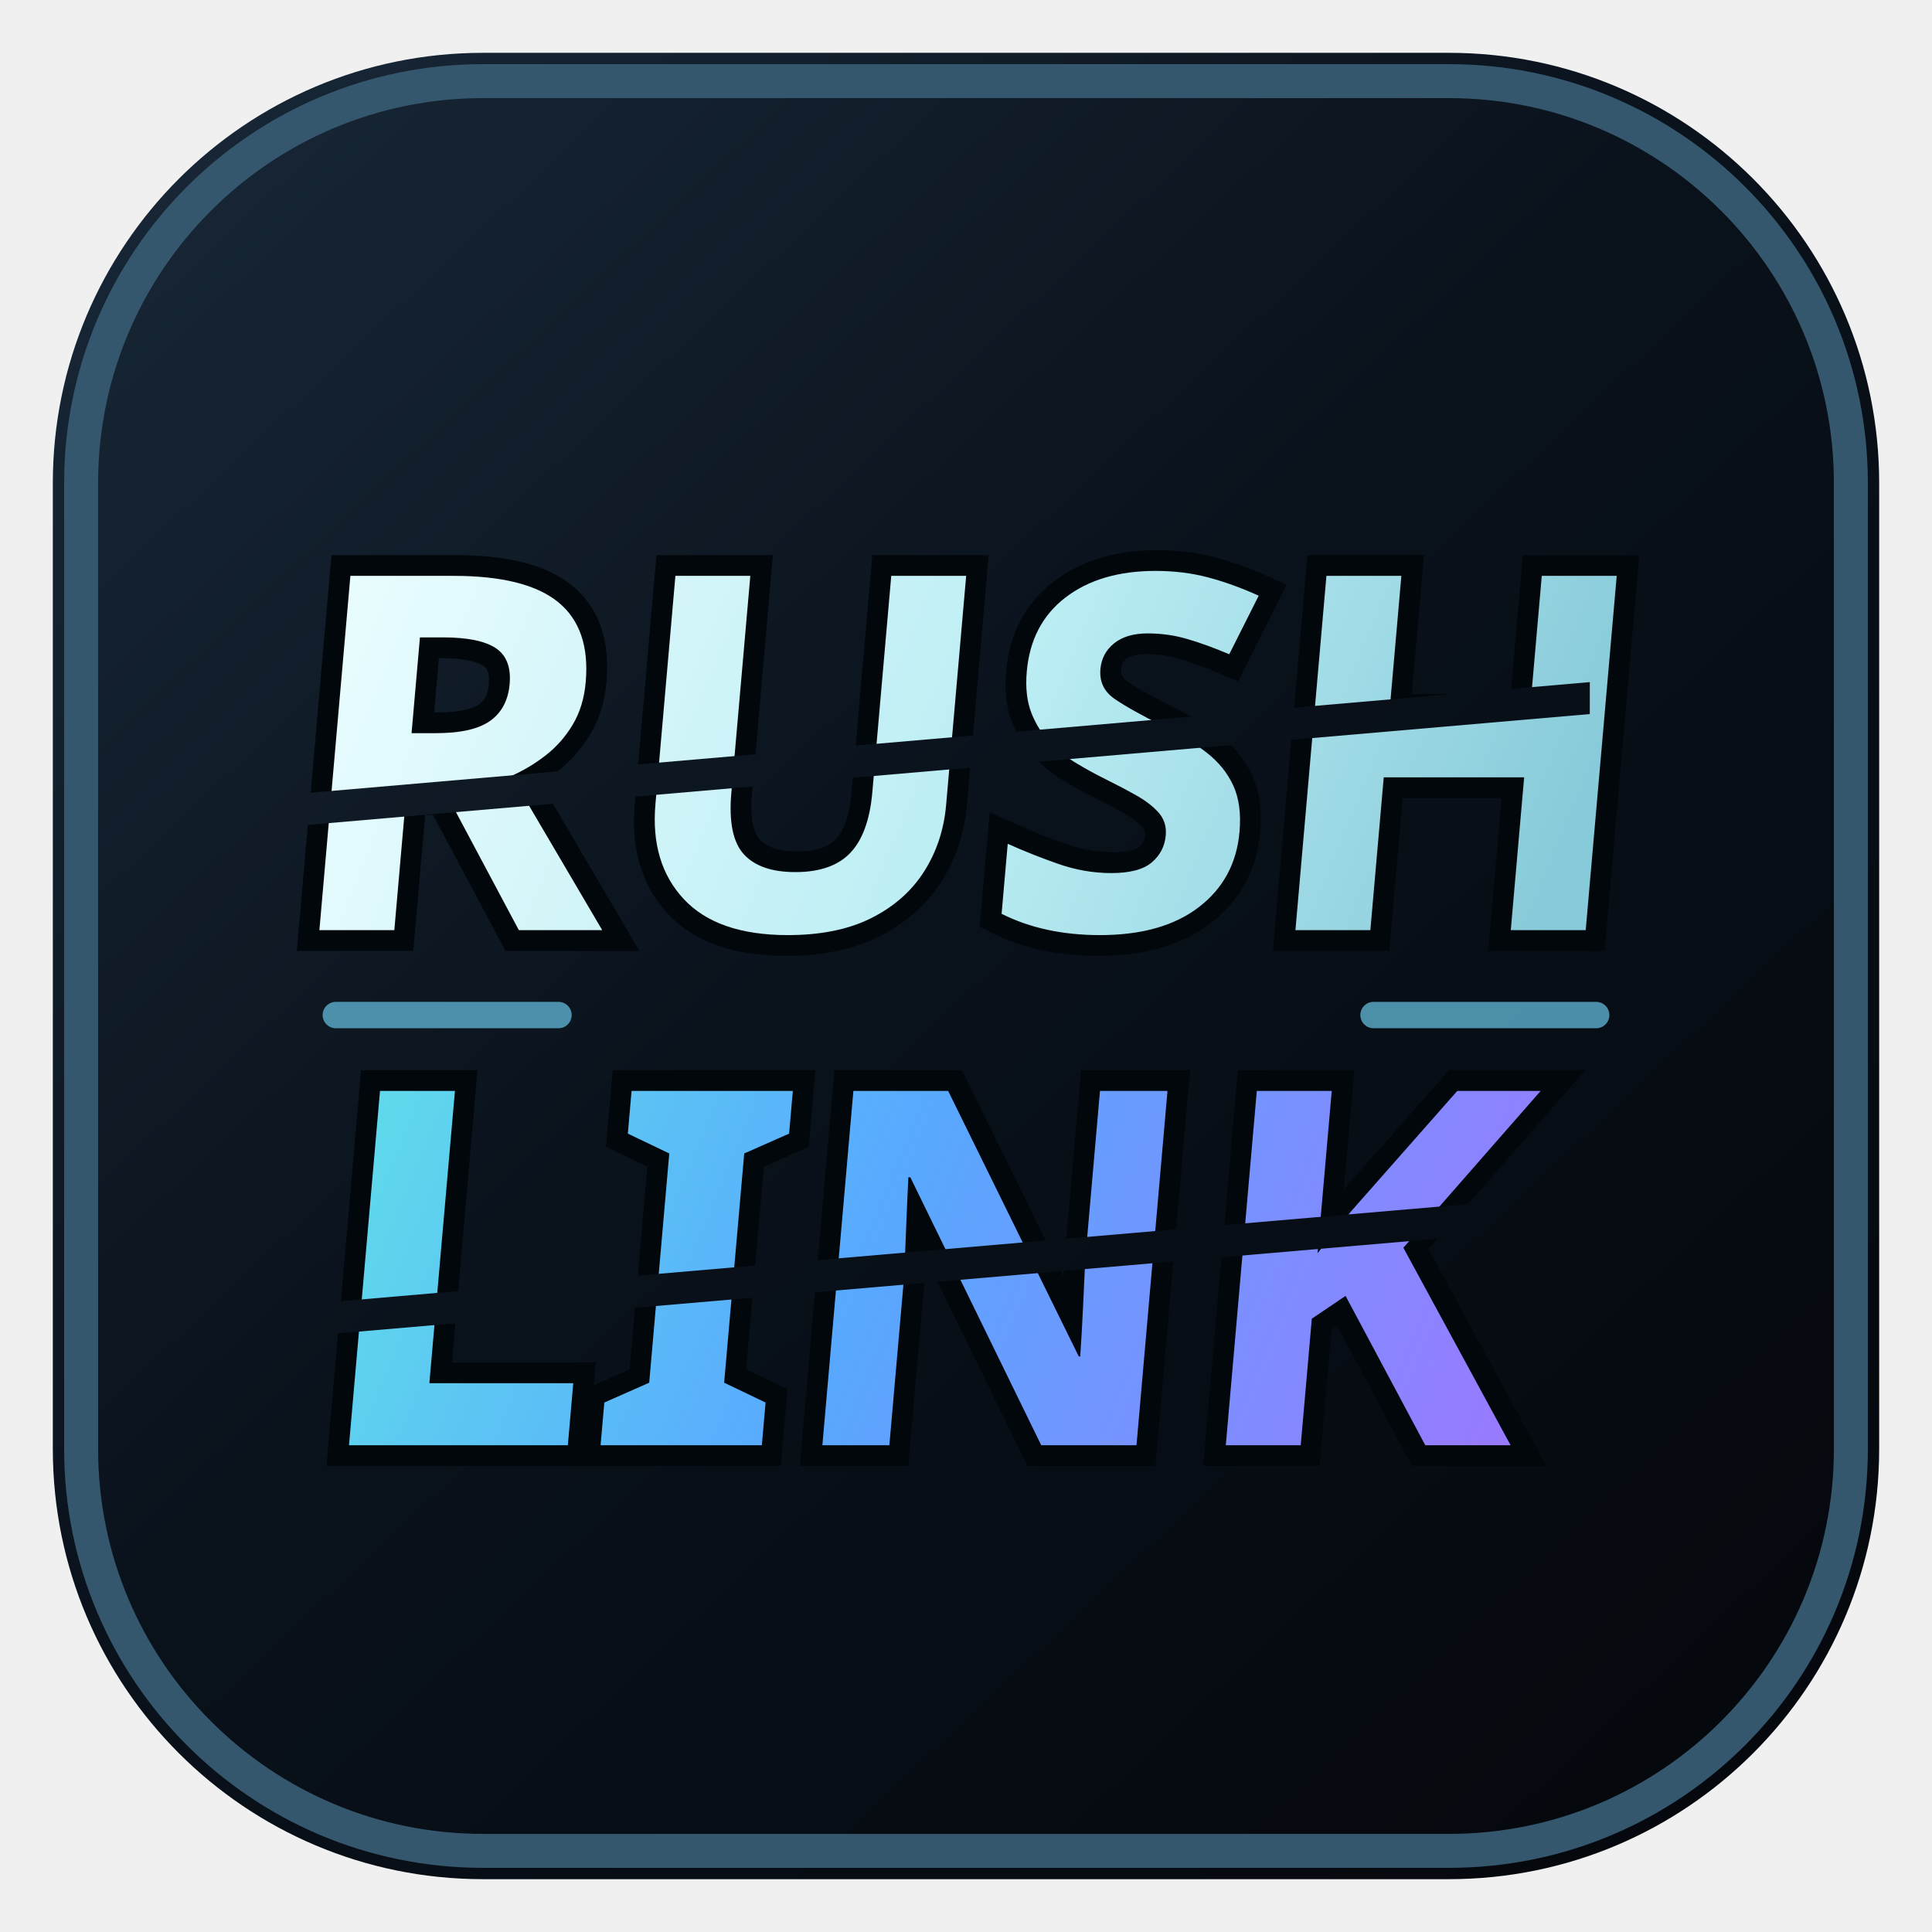
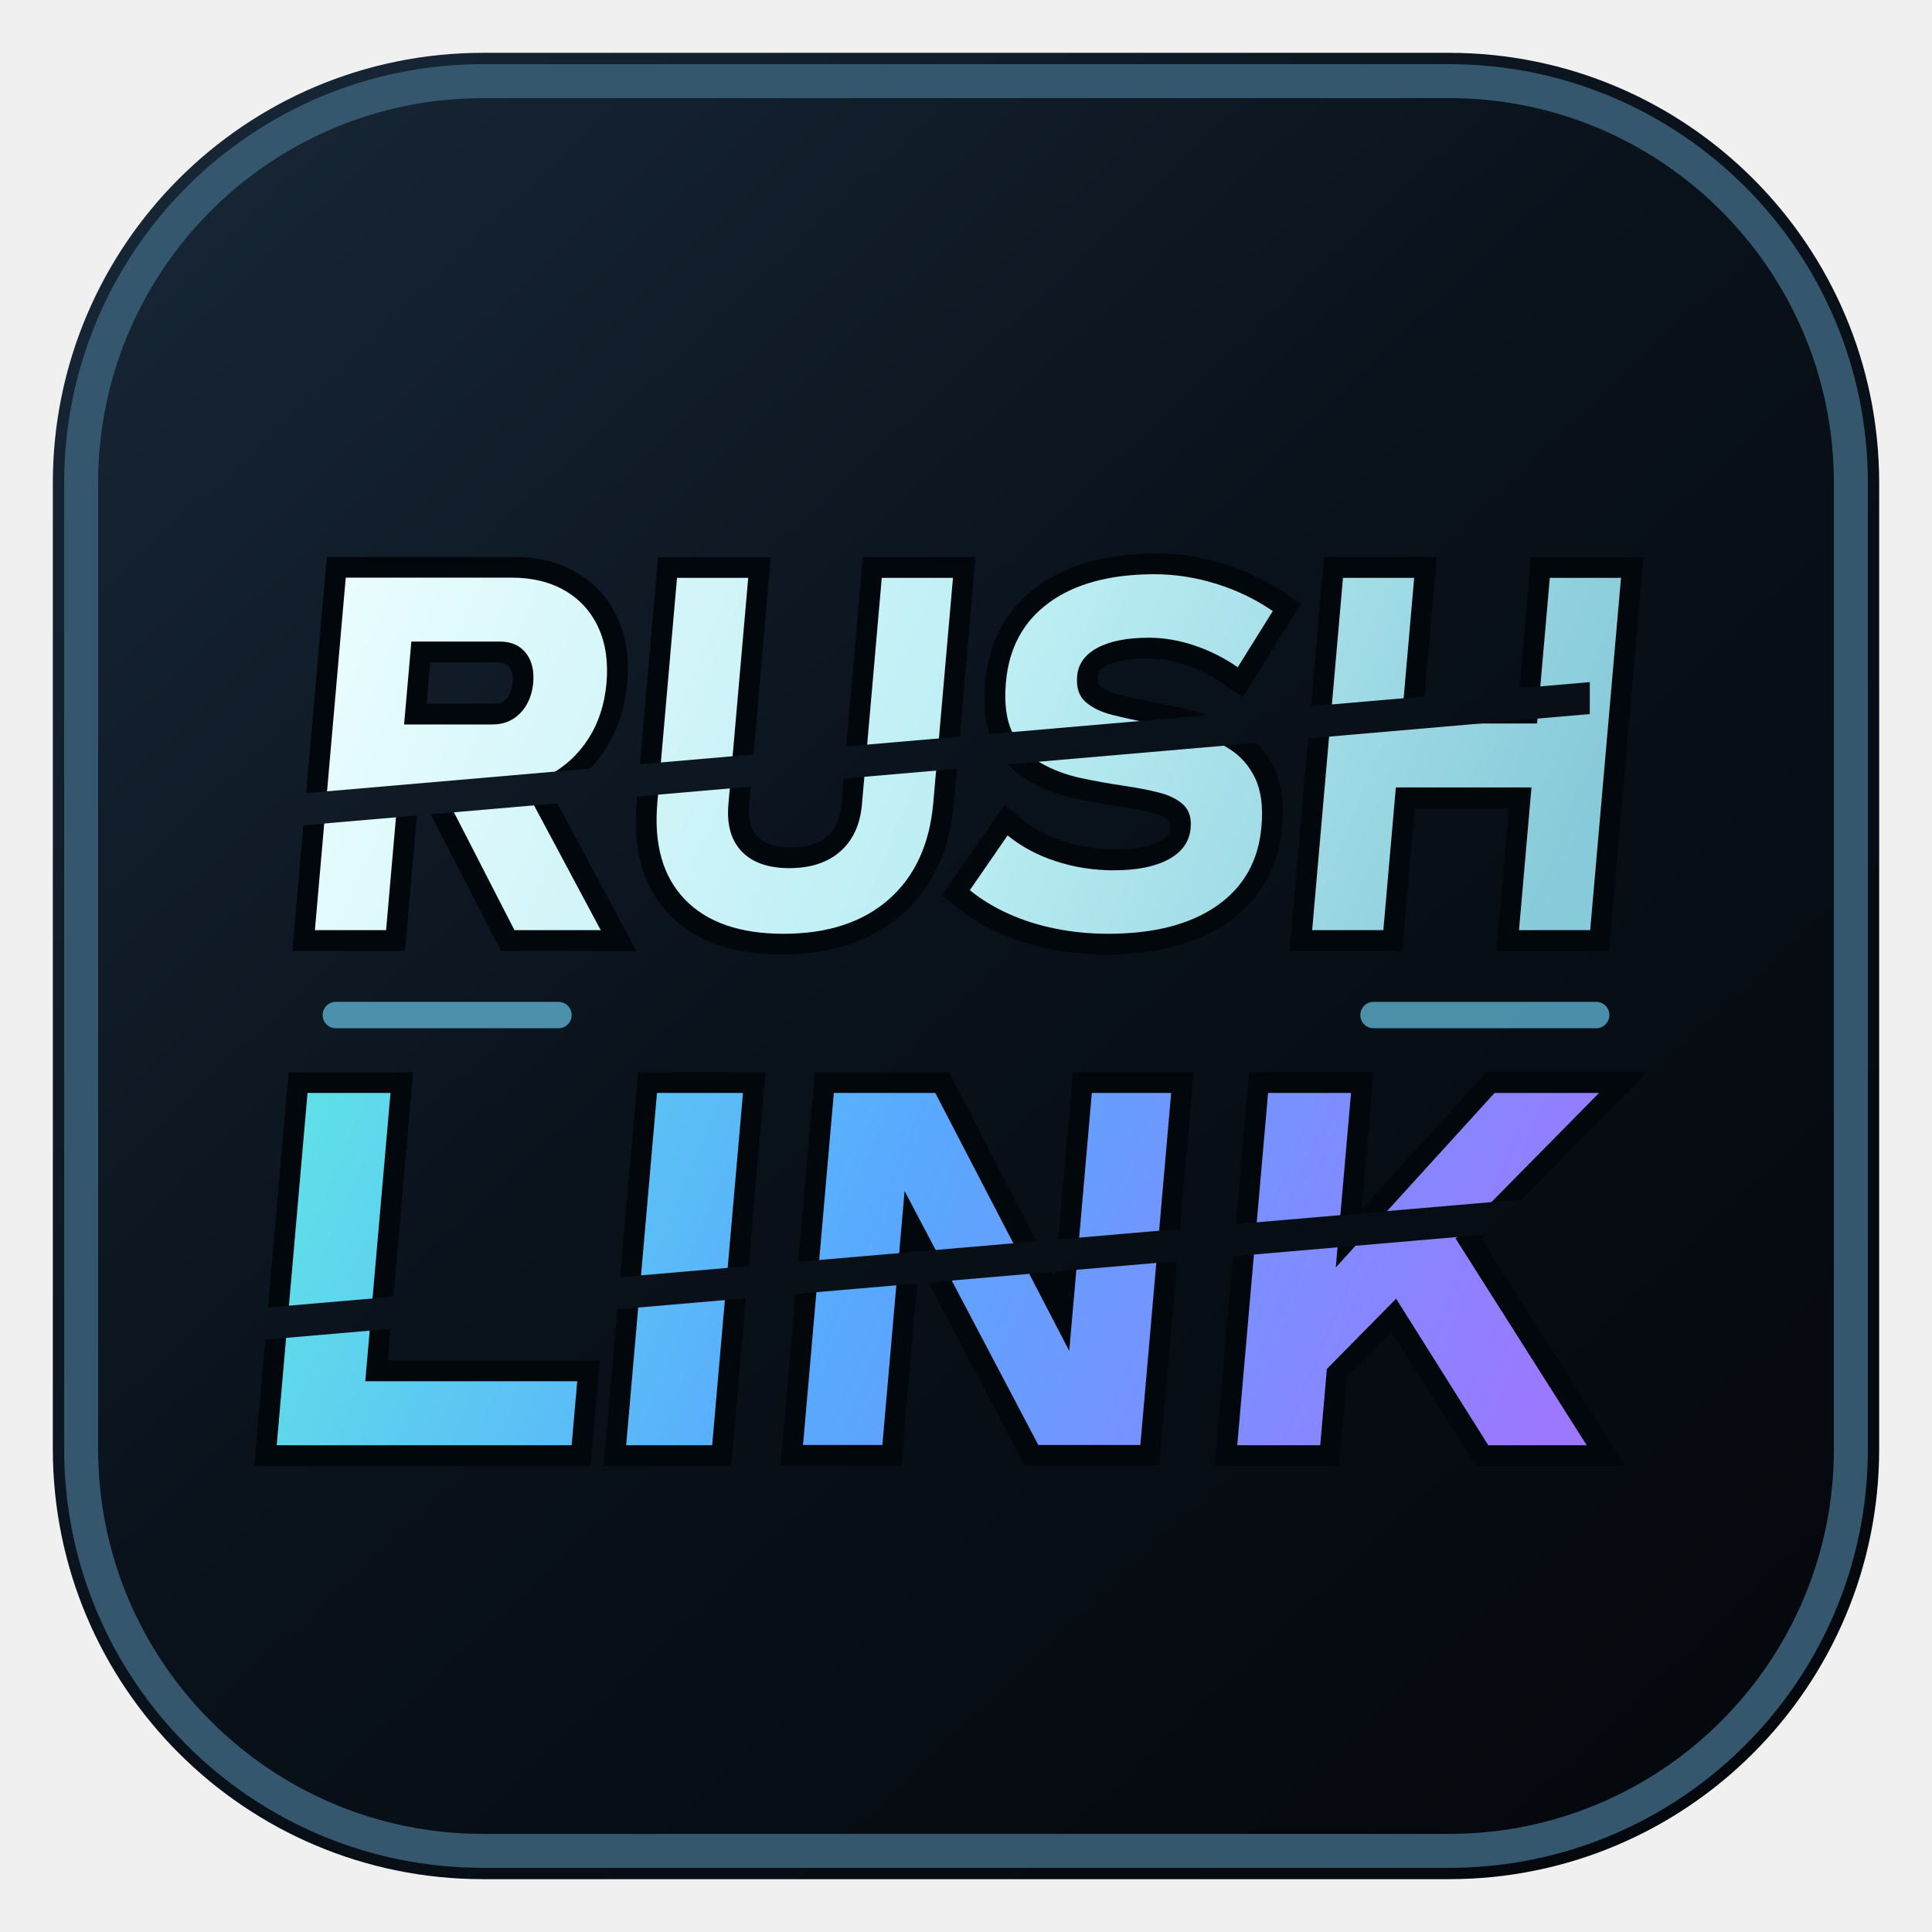
- <svg xmlns="http://www.w3.org/2000/svg" width="1024" height="1024" viewBox="0 0 1024 1024">
-   <defs>
-     <linearGradient id="background" x1="100" y1="70" x2="930" y2="950" gradientUnits="userSpaceOnUse">
-       <stop stop-color="#172635" />
-       <stop offset=".48" stop-color="#09111a" />
-       <stop offset="1" stop-color="#05080d" />
-     </linearGradient>
-     <linearGradient id="rush" x1="180" y1="280" x2="860" y2="500" gradientUnits="userSpaceOnUse">
-       <stop stop-color="#eefeff" />
-       <stop offset=".55" stop-color="#bceef4" />
-       <stop offset="1" stop-color="#87cad9" />
-     </linearGradient>
-     <linearGradient id="link" x1="170" y1="560" x2="870" y2="790" gradientUnits="userSpaceOnUse">
-       <stop stop-color="#61e8e5" />
-       <stop offset=".5" stop-color="#58a8ff" />
-       <stop offset="1" stop-color="#9b78ff" />
-     </linearGradient>
-     <mask id="rush-cut">
-       <rect width="1024" height="1024" fill="#fff" />
-       <path d="M152 433L875 370" stroke="#000" stroke-width="17" />
-     </mask>
-     <mask id="link-cut">
-       <rect width="1024" height="1024" fill="#fff" />
-       <path d="M151 706L877 643" stroke="#000" stroke-width="17" />
-     </mask>
-   </defs>
-   <rect x="28" y="28" width="968" height="968" rx="228" fill="url(#background)" />
-   <rect x="43" y="43" width="938" height="938" rx="213" fill="none" stroke="#35576e" stroke-width="18" />
-   <g transform="skewX(-5)" font-family="Bahnschrift, Arial Narrow, sans-serif" font-weight="800" text-anchor="middle">
-     <text x="548" y="493" font-size="263" textLength="720" lengthAdjust="spacingAndGlyphs" fill="url(#rush)" stroke="#02070c" stroke-width="22" paint-order="stroke" mask="url(#rush-cut)">RUSH</text>
-     <text x="548" y="766" font-size="263" textLength="720" lengthAdjust="spacingAndGlyphs" fill="url(#link)" stroke="#02070c" stroke-width="22" paint-order="stroke" mask="url(#link-cut)">LINK</text>
+ <svg xmlns="http://www.w3.org/2000/svg" width="1024" height="1024" viewBox="0 0 1024 1024" role="img" aria-labelledby="title desc">
+   <g transform="translate(0 0) scale(1)">
+     <defs>
+       <linearGradient id="rush" x1="180" y1="280" x2="860" y2="500" gradientUnits="userSpaceOnUse">
+         <stop stop-color="#EEFEFF" />
+         <stop offset=".55" stop-color="#BCEEF4" />
+         <stop offset="1" stop-color="#87CAD9" />
+       </linearGradient>
+       <linearGradient id="link" x1="170" y1="560" x2="870" y2="790" gradientUnits="userSpaceOnUse">
+         <stop stop-color="#61E8E5" />
+         <stop offset=".5" stop-color="#58A8FF" />
+         <stop offset="1" stop-color="#9B78FF" />
+       </linearGradient>
+       <mask id="rush-cut">
+         <rect width="1024" height="1024" fill="#fff" />
+         <path d="M152 433L875 370" stroke="#000" stroke-width="17" />
+       </mask>
+       <mask id="link-cut">
+         <rect width="1024" height="1024" fill="#fff" />
+         <path d="M151 706L877 643" stroke="#000" stroke-width="17" />
+       </mask>
+     </defs>
+     <defs>
+       <linearGradient id="background" x1="100" y1="70" x2="930" y2="950" gradientUnits="userSpaceOnUse">
+         <stop stop-color="#172635" />
+         <stop offset=".48" stop-color="#09111A" />
+         <stop offset="1" stop-color="#05080D" />
+       </linearGradient>
+     </defs>
+     <rect x="28" y="28" width="968" height="968" rx="228" fill="url(#background)" />
+     <rect x="43" y="43" width="938" height="938" rx="213" fill="none" stroke="#35576E" stroke-width="18" />
+     <g transform="skewX(-5)">
+       <g mask="url(#rush-cut)" fill="url(#rush)" stroke="#02070C" stroke-width="22" paint-order="stroke">
+         <path d="M225.047 417.875V383.973H294.733Q303.547 383.973 308.849 377.938Q314.151 371.902 314.289 362.014Q314.289 352.125 308.987 346.09Q303.685 340.054 294.733 340.054H225.047V306.152H297.763Q314.427 306.152 326.891 313.086Q339.354 320.021 346.24 332.606Q353.126 345.191 353.126 362.014Q353.126 378.836 346.171 391.421Q339.217 404.006 326.822 410.941Q314.427 417.875 297.763 417.875H225.047ZM210.035 493V306.152H247.77V493H210.035ZM315.804 493 267.189 412.097 307.541 406.189 361.527 493H315.804Z" />
+         <path d="M458.614 494.926Q423.839 494.926 404.733 476.755Q385.628 458.584 385.628 425.452V306.28H423.363V426.351Q423.363 442.403 432.581 451.264Q441.799 460.125 458.622 460.125Q475.559 460.125 484.855 451.264Q494.151 442.403 494.151 426.351V306.28H531.887V425.452Q531.887 458.584 512.71 476.755Q493.533 494.926 458.614 494.926Z" />
+         <path d="M630.632 494.926Q616.309 494.926 602.606 492.229Q588.903 489.533 576.921 484.332Q564.94 479.131 555.299 471.811L572.79 442.789Q584.358 451.649 599.507 456.465Q614.656 461.281 630.632 461.281Q649.086 461.281 659.278 455.438Q669.469 449.595 669.469 438.936V438.808Q669.469 430.717 664.373 426.415Q659.278 422.113 650.946 420.059Q642.614 418.004 632.836 416.591Q621.129 414.922 609.148 412.418Q597.166 409.914 587.112 404.456Q577.059 398.998 570.93 388.853Q564.802 378.708 564.802 361.757V361.628Q564.802 334.275 584.083 319.315Q603.363 304.354 638.62 304.354Q654.871 304.354 671.673 309.427Q688.474 314.499 702.935 323.874L686.959 353.666Q675.391 346.09 662.79 342.045Q650.188 338 638.62 338Q621.267 338 611.764 343.329Q602.262 348.658 602.262 358.29V358.418Q602.262 367.407 607.908 372.03Q613.555 376.653 622.644 378.901Q631.734 381.148 642.2 383.074Q653.769 385.129 665.2 388.147Q676.63 391.165 686.133 396.815Q695.636 402.465 701.282 412.354Q706.929 422.242 706.929 438.037V438.294Q706.929 465.262 686.959 480.094Q666.99 494.926 630.632 494.926Z" />
+         <path d="M848.23 493V306.28H885.965V493H848.23ZM738.604 493V306.28H776.34V493H738.604ZM756.095 417.362V383.459H872.744V417.362H756.095Z" />
+       </g>
+       <g mask="url(#link-cut)" fill="url(#link)" stroke="#02070C" stroke-width="22" paint-order="stroke">
+         <path d="M213.68 766V579.28H257.657V766H213.68ZM233.261 766V732.098H370.006V766H233.261Z" />
+         <path d="M444.478 579.28V766H398.896V579.28H444.478Z" />
+         <path d="M492.628 765.872V579.28H546.395L633.225 722.367L629.373 725.677V579.28H671.424V765.872H617.336L530.827 624.968L534.679 621.658V765.872H492.628Z" />
+         <path d="M754.884 738.775 749.266 693.059 842.837 579.28H898.21L754.884 738.775ZM722.784 766V579.28H766.761V766H722.784ZM855.838 766 788.107 671.484 825.985 652.35 908 766H855.838Z" />
+       </g>
+     </g>
+     <path d="M178 538h118M728 538h118" stroke="#5AABC9" stroke-width="14" stroke-linecap="round" opacity=".82" />
  </g>
-   <path d="M178 538h118M728 538h118" stroke="#5aabc9" stroke-width="14" stroke-linecap="round" opacity=".82" />
</svg>
